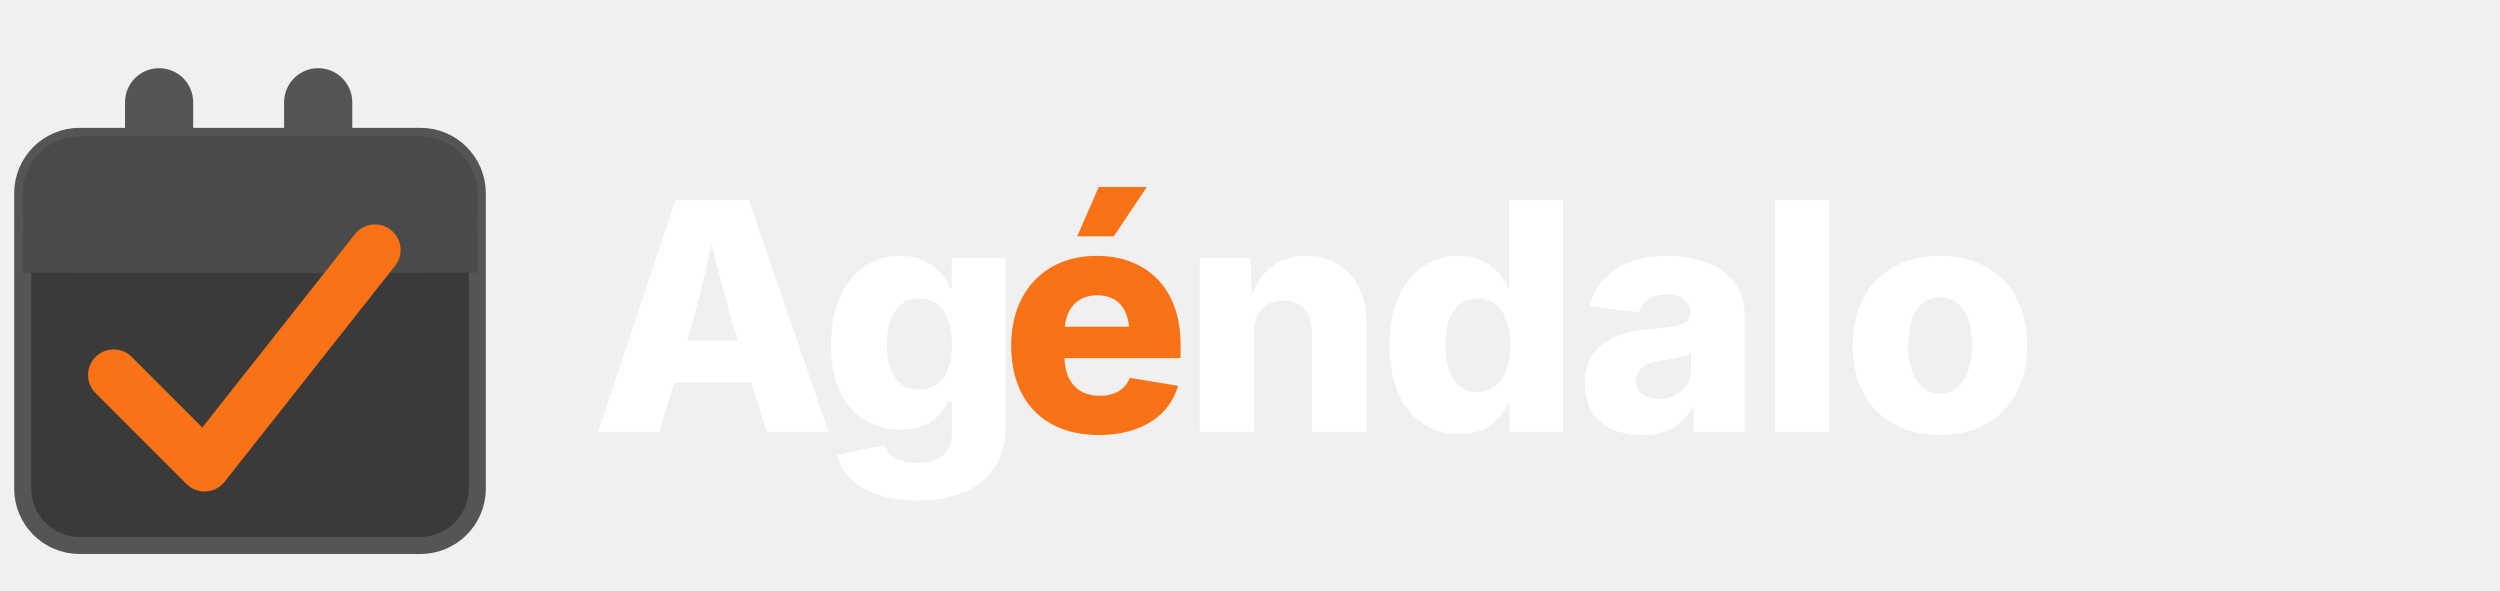
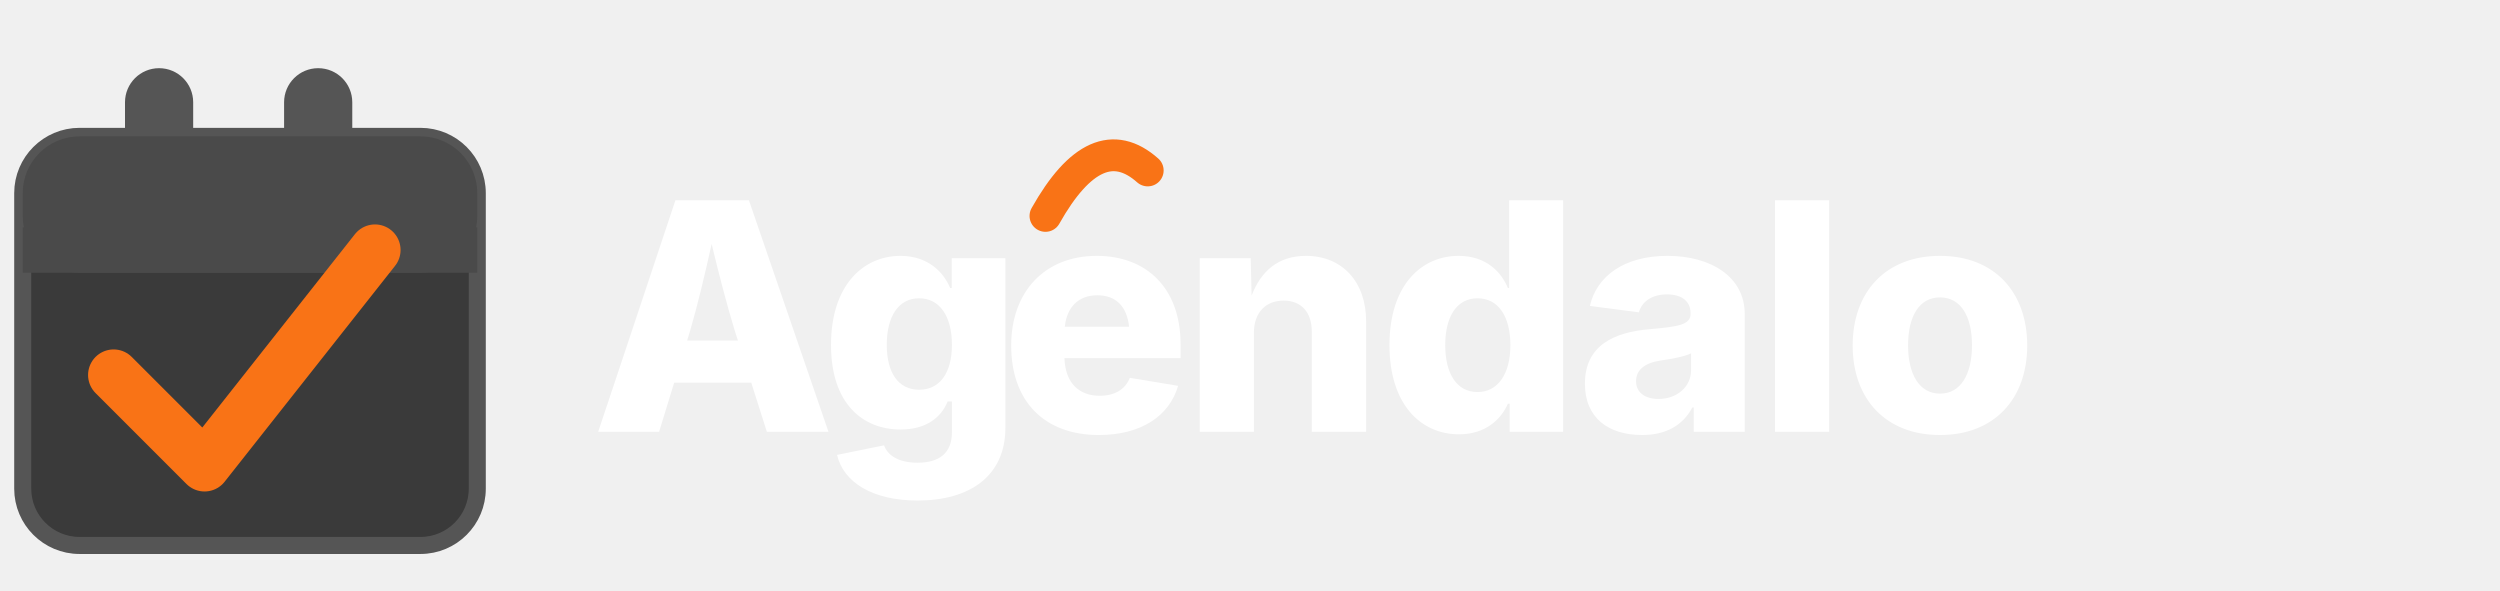
<svg xmlns="http://www.w3.org/2000/svg" width="220" height="52" viewBox="0 0 220 52" fill="none">
  <rect x="2" y="12" width="40" height="36" rx="5" fill="#3A3A3A" stroke="#555555" stroke-width="1.5" />
  <rect x="11" y="6" width="6" height="12" rx="3" fill="#555555" />
  <rect x="25" y="6" width="6" height="12" rx="3" fill="#555555" />
  <rect x="2" y="12" width="40" height="12" rx="5" fill="#4A4A4A" />
  <rect x="2" y="20" width="40" height="4" fill="#4A4A4A" />
  <polyline points="10,33 18,41 33,22" stroke="#F97316" stroke-width="4.5" stroke-linecap="round" stroke-linejoin="round" />
  <text x="52" y="38" font-family="'Plus Jakarta Sans', 'Inter', sans-serif" font-size="28" font-weight="800" fill="#FFFFFF" letter-spacing="-0.5">Ag</text>
-   <text x="88" y="38" font-family="'Plus Jakarta Sans', 'Inter', sans-serif" font-size="28" font-weight="800" fill="#F97316" letter-spacing="-0.5">é</text>
+   <text x="88" y="38" font-family="'Plus Jakarta Sans', 'Inter', sans-serif" font-size="28" font-weight="800" fill="#FFFFFF" letter-spacing="-0.5">e</text>
+   <path d="M 92 19 Q 96.5 11 101 15" stroke="#F97316" stroke-width="2.8" stroke-linecap="round" fill="none" />
  <text x="104" y="38" font-family="'Plus Jakarta Sans', 'Inter', sans-serif" font-size="28" font-weight="800" fill="#FFFFFF" letter-spacing="-0.5">ndalo</text>
</svg>
